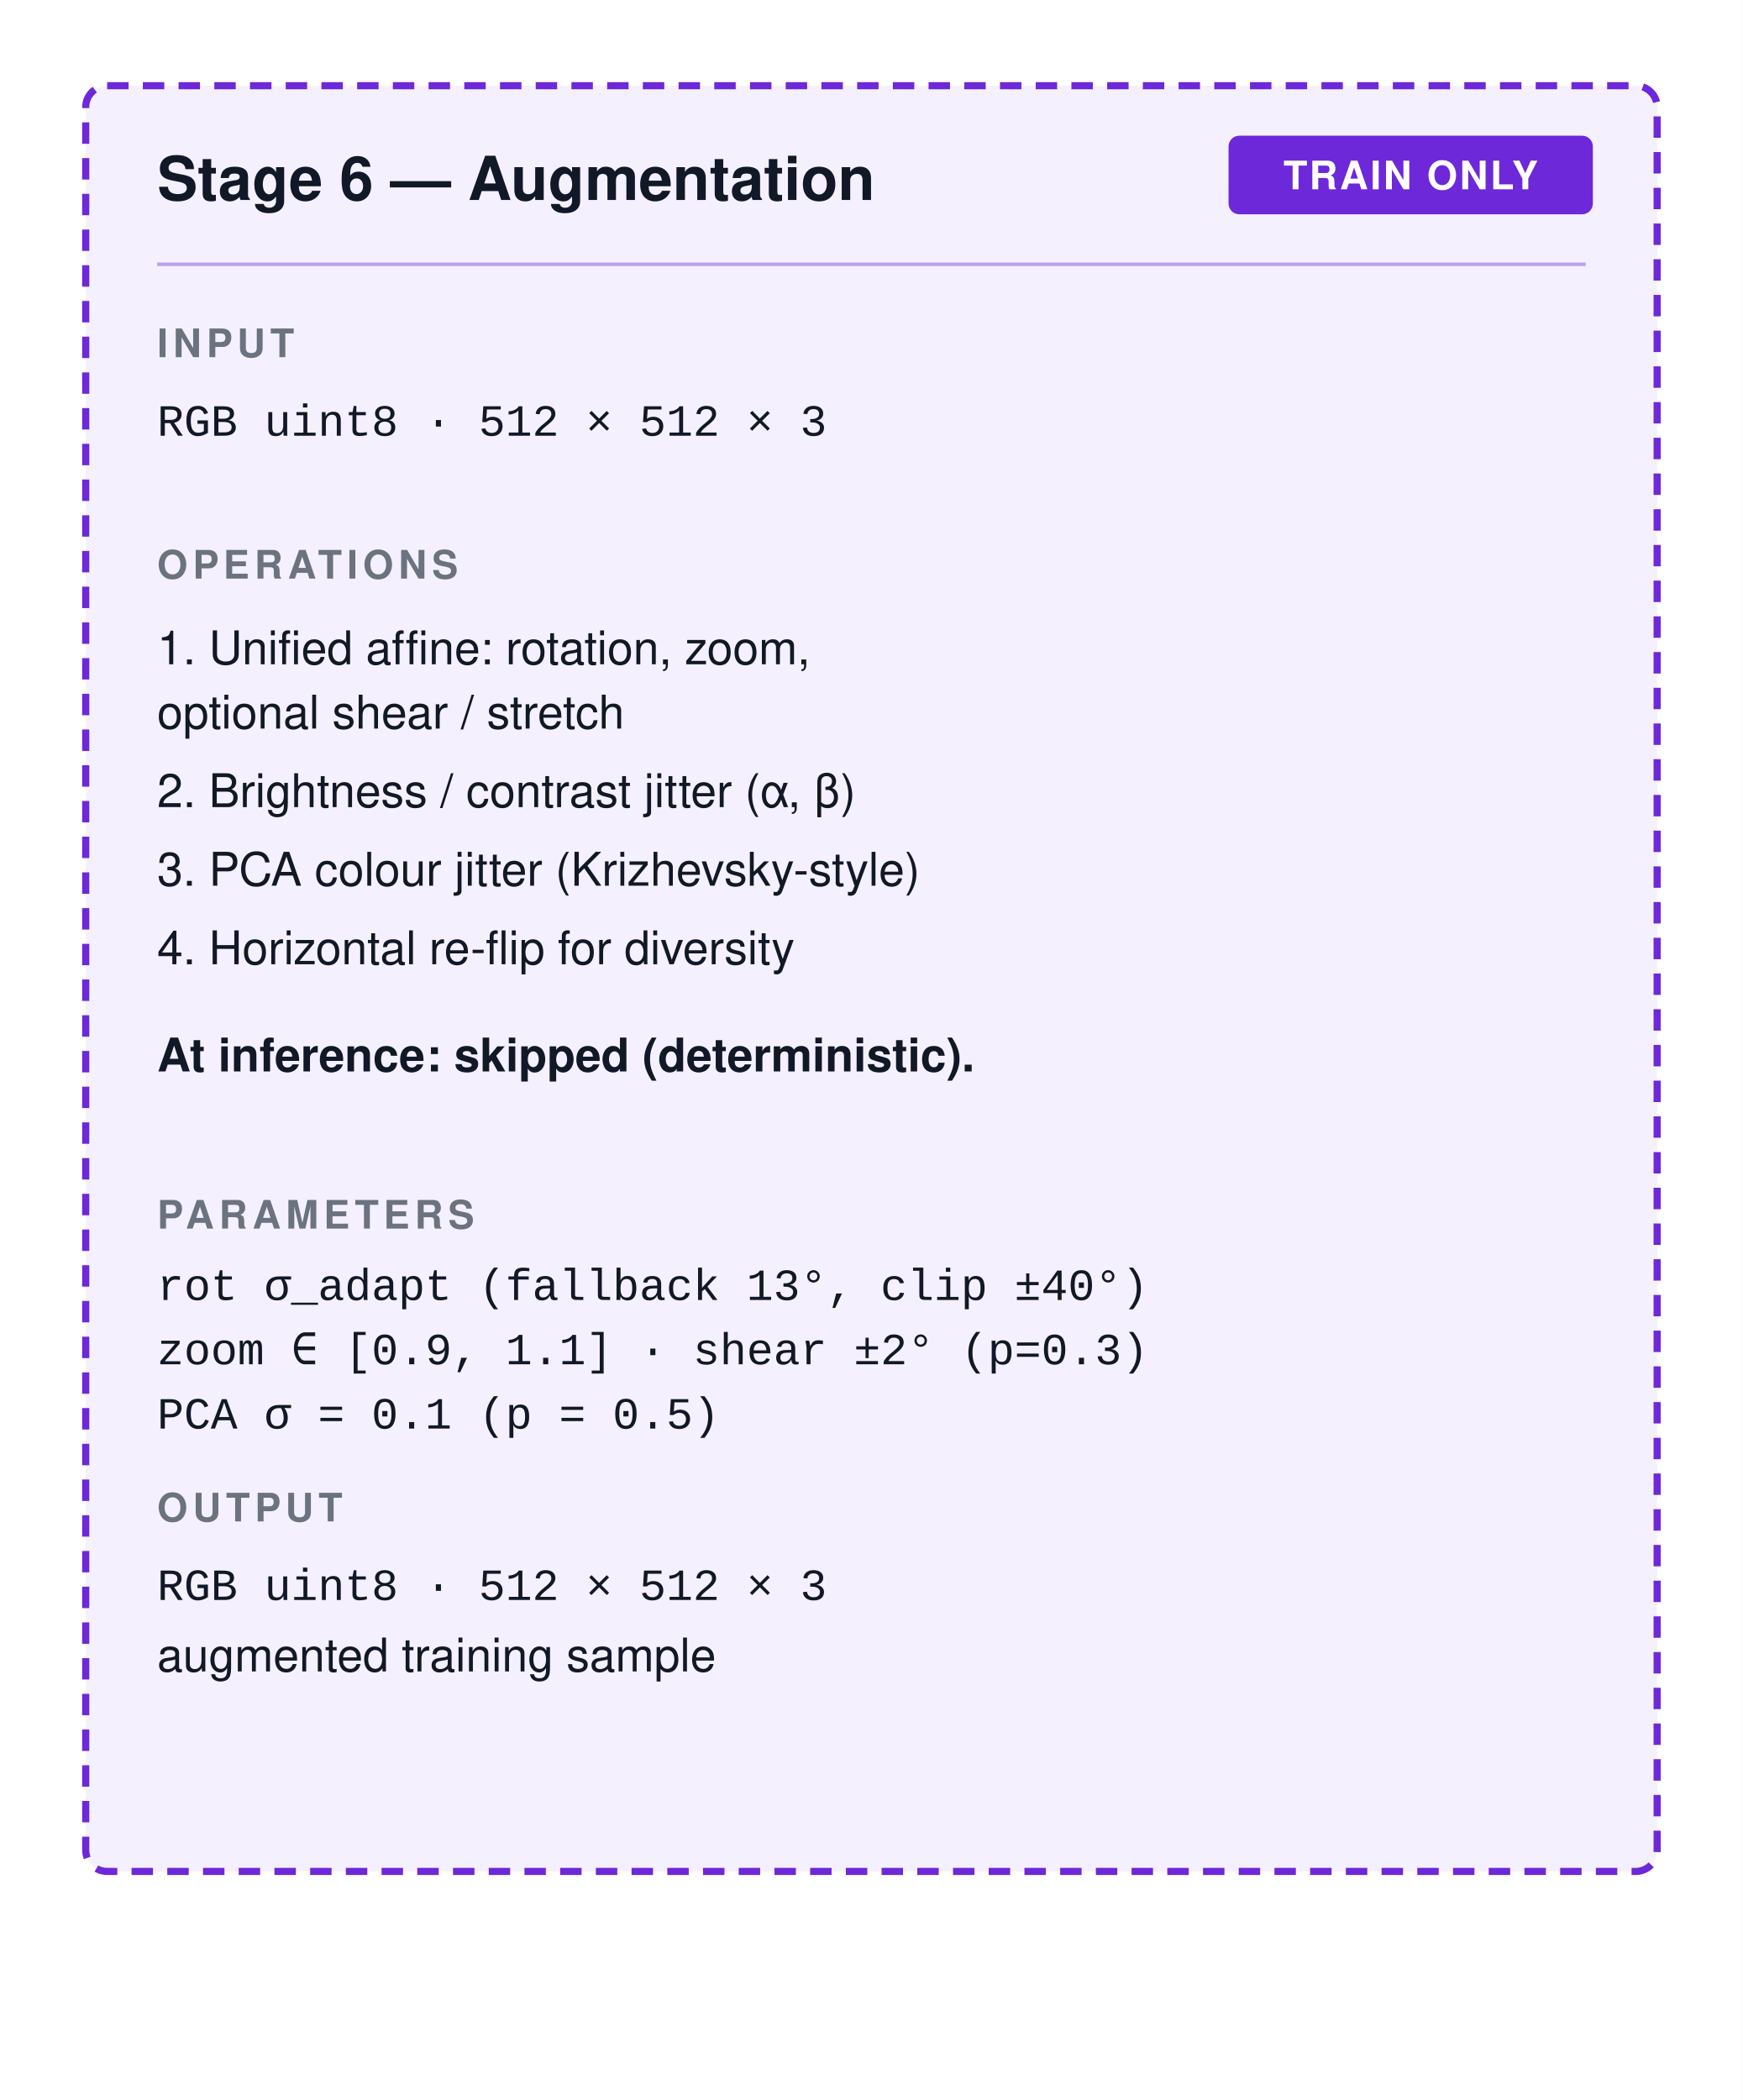
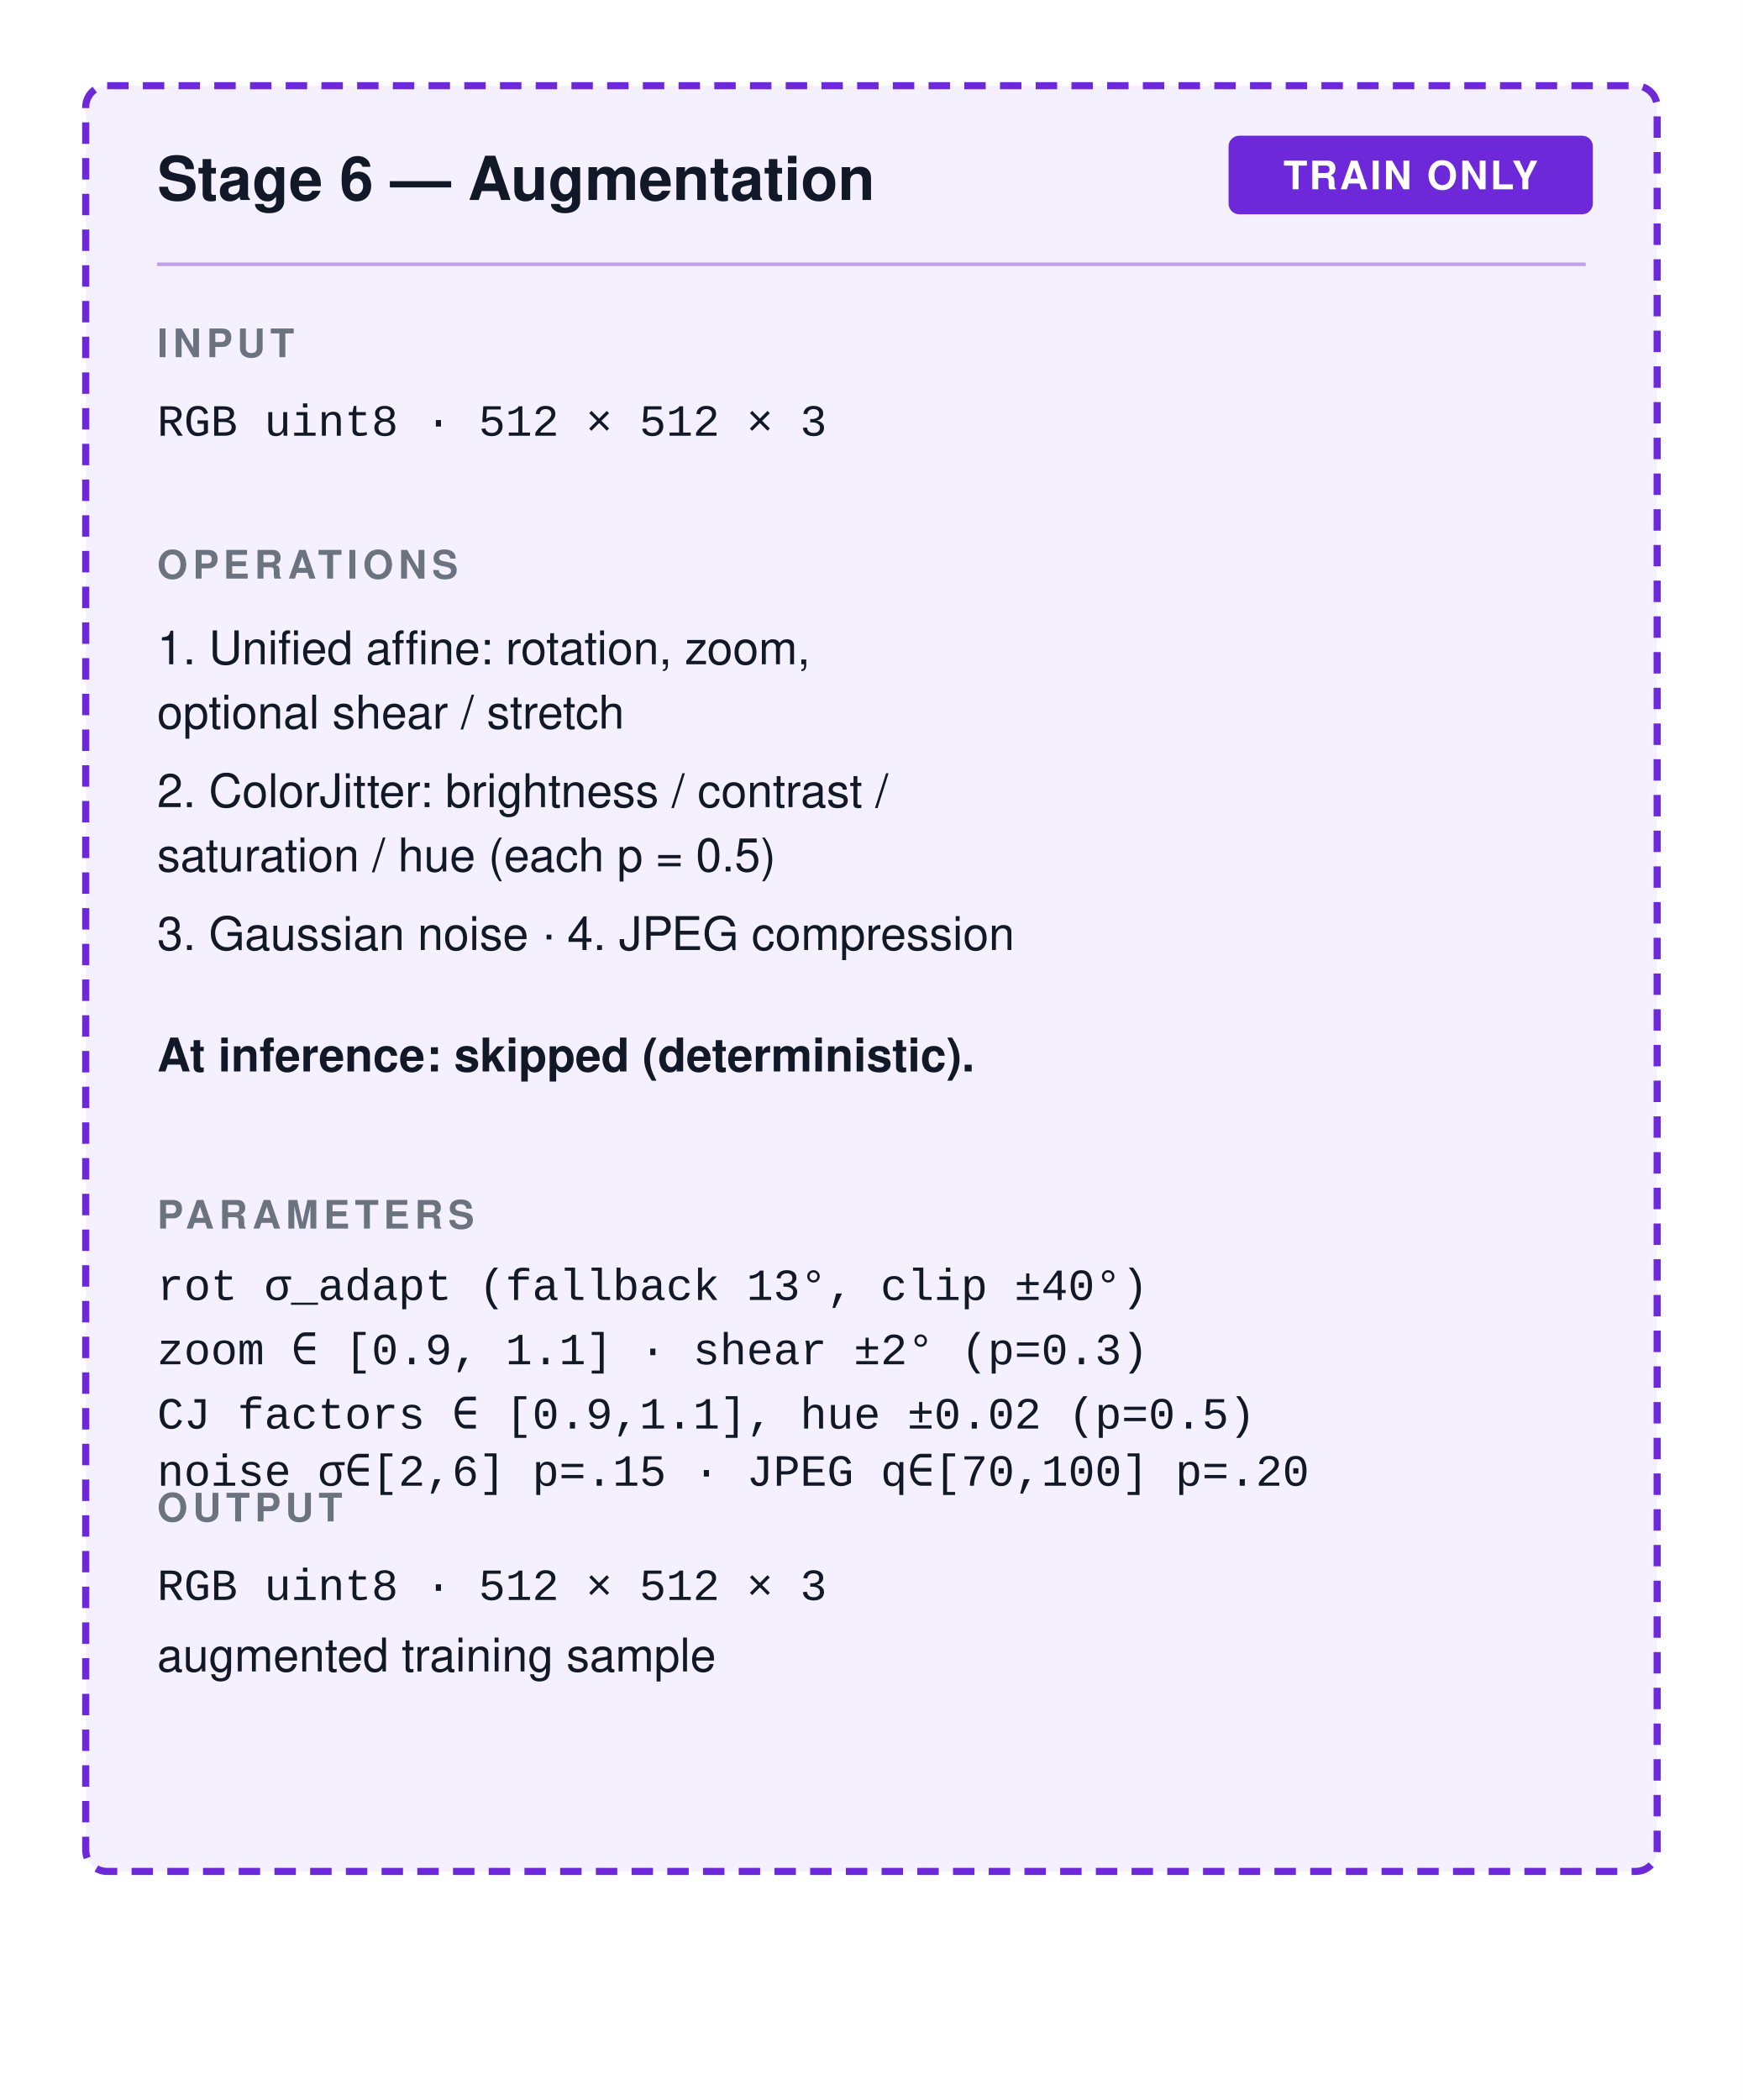
<svg xmlns="http://www.w3.org/2000/svg" viewBox="0 0 488 588" width="488" height="588">
  <defs>
    <marker id="arrowhead" viewBox="0 0 10 10" refX="9" refY="5" markerWidth="9" markerHeight="9" orient="auto-start-reverse">
      <path d="M0,0 L10,5 L0,10 z" fill="#000000" />
    </marker>
    <style>
      .doc-ttl    { font-family: -apple-system, BlinkMacSystemFont, "Segoe UI", Helvetica, Arial, sans-serif; font-weight: 700; fill: #111827; font-size: 22px; }
      .doc-sub    { font-family: -apple-system, BlinkMacSystemFont, "Segoe UI", Helvetica, Arial, sans-serif; font-weight: 400; fill: #4b5563; font-size: 13px; }
      .pnl-ttl    { font-family: -apple-system, BlinkMacSystemFont, "Segoe UI", Helvetica, Arial, sans-serif; font-weight: 700; fill: #111827; font-size: 17px; }
      .pnl-mode   { font-family: -apple-system, BlinkMacSystemFont, "Segoe UI", Helvetica, Arial, sans-serif; font-weight: 600; fill: #ffffff; font-size: 11px; letter-spacing: 0.6px; }
      .sec-hdr    { font-family: -apple-system, BlinkMacSystemFont, "Segoe UI", Helvetica, Arial, sans-serif; font-weight: 700; fill: #6b7280; font-size: 11px; letter-spacing: 1.4px; }
      .body       { font-family: -apple-system, BlinkMacSystemFont, "Segoe UI", Helvetica, Arial, sans-serif; font-weight: 400; fill: #111827; font-size: 13px; }
      .body-em    { font-family: -apple-system, BlinkMacSystemFont, "Segoe UI", Helvetica, Arial, sans-serif; font-weight: 600; fill: #111827; font-size: 13px; }
      .mono       { font-family: "SFMono-Regular", Consolas, "Liberation Mono", Menlo, monospace; font-weight: 500; fill: #111827; font-size: 12.5px; }
      .mono-dim   { font-family: "SFMono-Regular", Consolas, "Liberation Mono", Menlo, monospace; font-weight: 400; fill: #374151; font-size: 12px; }
      .arrow-num  { font-family: -apple-system, BlinkMacSystemFont, "Segoe UI", Helvetica, Arial, sans-serif; font-weight: 700; fill: #6b7280; font-size: 13px; }
      .legend-txt { font-family: -apple-system, BlinkMacSystemFont, "Segoe UI", Helvetica, Arial, sans-serif; font-weight: 400; fill: #374151; font-size: 12px; }
      .edge       { fill: none; stroke: #6b7280; stroke-width: 1.6; }
    </style>
  </defs>
  <rect width="488" height="588" fill="#ffffff" />
  <g transform="translate(24, 24)">
    <rect width="440" height="500" rx="6" fill="#6d28d9" fill-opacity="0.07" stroke="#6d28d9" stroke-width="2" stroke-dasharray="6 4" />
    <text x="20" y="32" class="pnl-ttl">Stage 6 — Augmentation</text>
    <rect x="320" y="14" width="102" height="22" rx="3" fill="#6d28d9" />
    <text x="371" y="29" text-anchor="middle" class="pnl-mode">TRAIN ONLY</text>
    <line x1="20" y1="50" x2="420" y2="50" stroke="#6d28d9" stroke-width="1" stroke-opacity="0.4" />
    <text x="20" y="76" class="sec-hdr">INPUT</text>
    <text x="20" y="98" class="mono">RGB uint8  ·  512 × 512 × 3</text>
    <text x="20" y="138" class="sec-hdr">OPERATIONS</text>
    <text x="20" y="162" class="body">1.  Unified affine: rotation, zoom,</text>
    <text x="20" y="180" class="body">     optional shear / stretch</text>
-     <text x="20" y="202" class="body">2.  Brightness / contrast jitter (α, β)</text>
-     <text x="20" y="224" class="body">3.  PCA colour jitter  (Krizhevsky-style)</text>
-     <text x="20" y="246" class="body">4.  Horizontal re-flip for diversity</text>
+     <text x="20" y="202" class="body">2.  ColorJitter: brightness / contrast /</text>
+     <text x="20" y="220" class="body">     saturation / hue  (each p = 0.5)</text>
+     <text x="20" y="242" class="body">3.  Gaussian noise  ·  4.  JPEG compression</text>
    <text x="20" y="276" class="body-em">At inference: skipped (deterministic).</text>
    <text x="20" y="320" class="sec-hdr">PARAMETERS</text>
    <text x="20" y="340" class="mono">rot σ_adapt (fallback 13°, clip ±40°)</text>
    <text x="20" y="358" class="mono">zoom ∈ [0.9, 1.1]   ·   shear ±2°  (p=0.3)</text>
-     <text x="20" y="376" class="mono">PCA σ = 0.1  (p = 0.5)</text>
+     <text x="20" y="376" class="mono">CJ factors ∈ [0.9,1.1], hue ±0.02  (p=0.5)</text>
+     <text x="20" y="392" class="mono">noise σ∈[2,6] p=.15 · JPEG q∈[70,100] p=.20</text>
    <text x="20" y="402" class="sec-hdr">OUTPUT</text>
    <text x="20" y="424" class="mono">RGB uint8  ·  512 × 512 × 3</text>
    <text x="20" y="444" class="body">augmented training sample</text>
  </g>
</svg>
